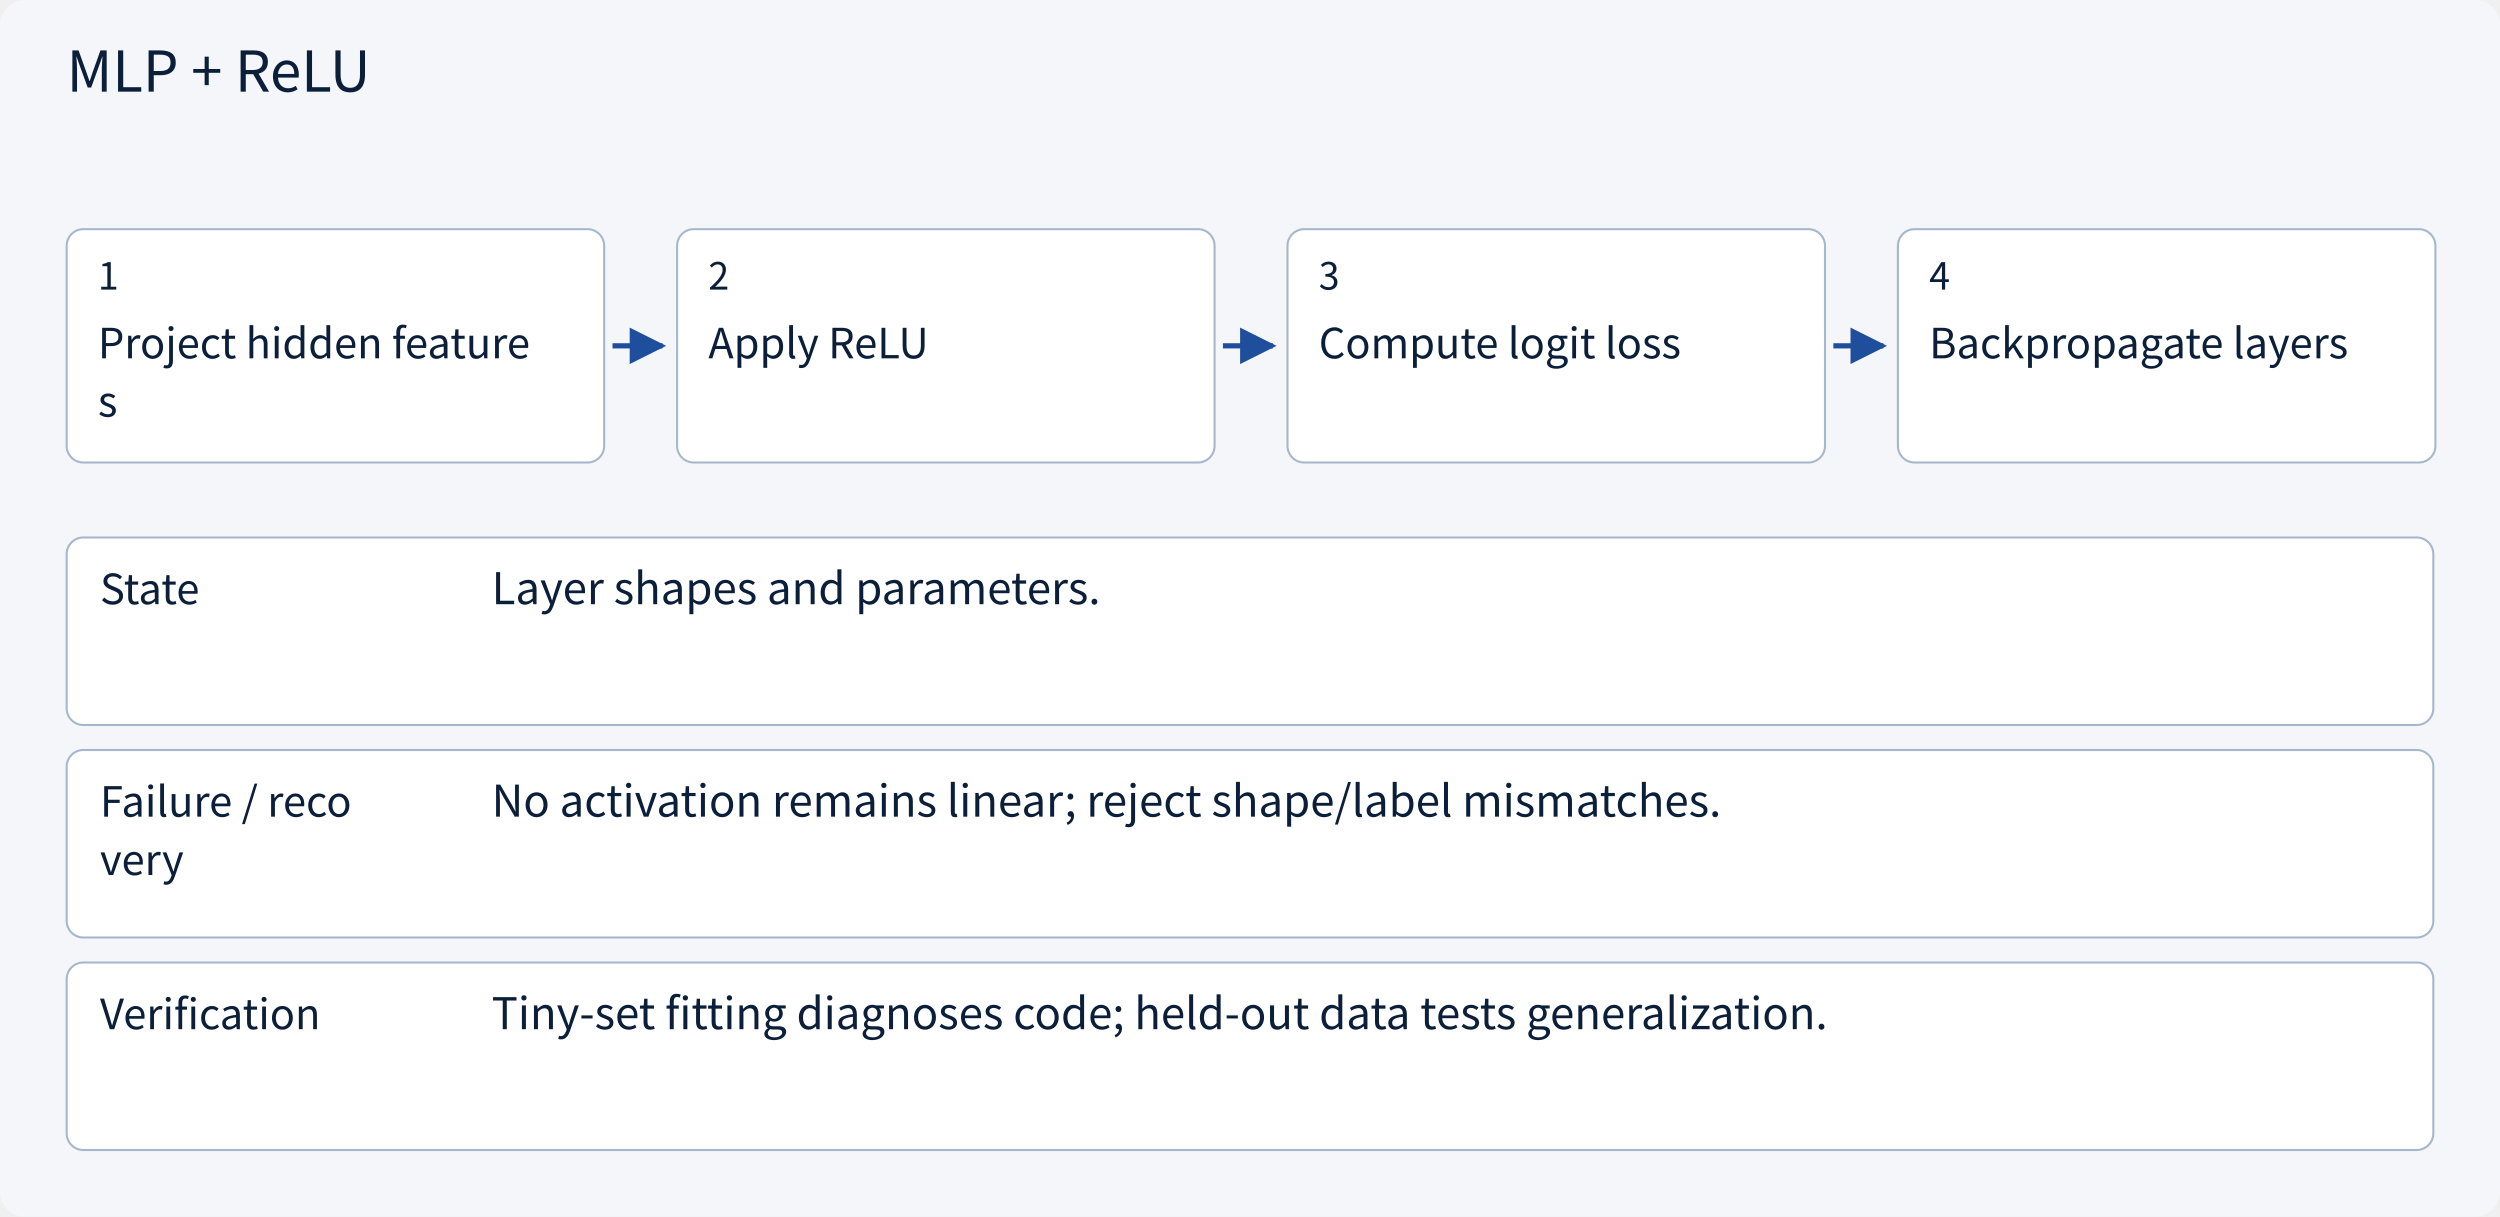
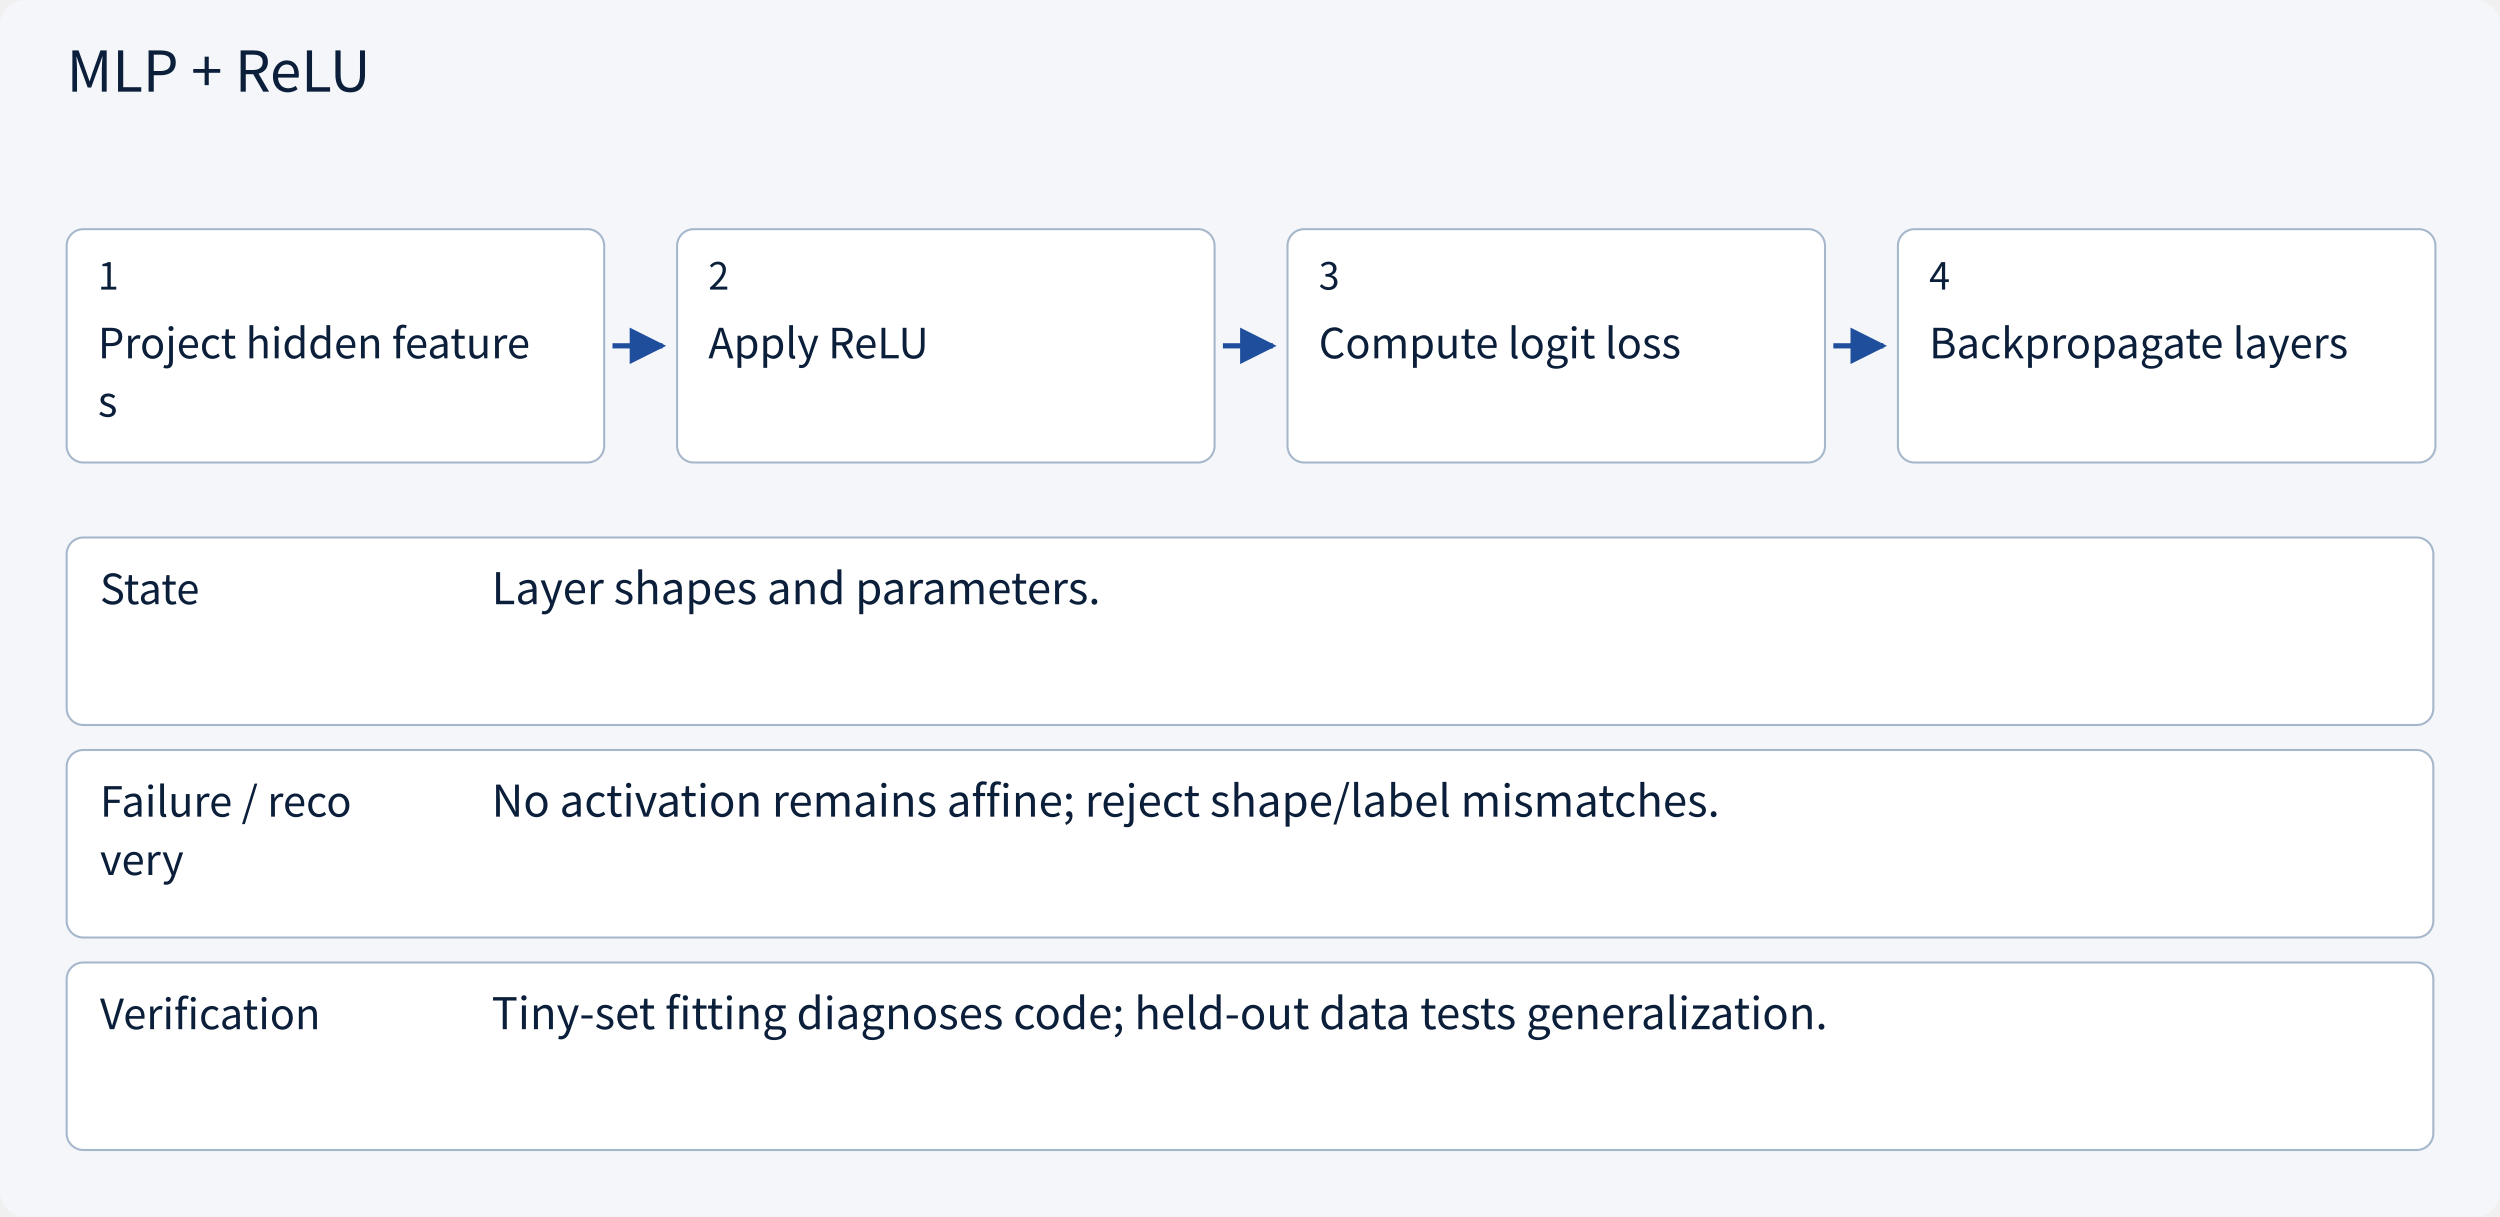
<svg xmlns="http://www.w3.org/2000/svg" viewBox="0 0 1200 584" width="1200" height="584" role="img" aria-labelledby="title desc">
  <defs>
    <marker id="arrow" viewBox="0 0 10 10" refX="9" refY="5" markerWidth="7" markerHeight="7" orient="auto">
      <path d="M0 0L10 5L0 10" fill="#1F4E9C" />
    </marker>
  </defs>
  <rect width="1200" height="584" rx="12" fill="#F4F6FA" />
  <g font-family="Noto Sans CJK SC,Microsoft YaHei,system-ui,sans-serif" fill="#0B1F3A">
    <text x="32" y="44" font-size="27" fill="#0B1F3A">MLP + ReLU</text>
    <rect x="32" y="110" width="258" height="112" rx="8" fill="white" stroke="#A6B7CC" />
    <text x="47" y="139" font-size="18" fill="#0B1F3A">1</text>
    <text x="47" y="172" font-size="20" fill="#0B1F3A">Project hidden feature</text>
    <text x="47" y="200" font-size="20" fill="#0B1F3A">s</text>
    <path d="M294 166.0L318 166.0" fill="none" stroke="#1F4E9C" stroke-width="2.5" marker-end="url(#arrow)" />
    <rect x="325" y="110" width="258" height="112" rx="8" fill="white" stroke="#A6B7CC" />
    <text x="340" y="139" font-size="18" fill="#0B1F3A">2</text>
    <text x="340" y="172" font-size="20" fill="#0B1F3A">Apply ReLU</text>
    <path d="M587 166.0L611 166.0" fill="none" stroke="#1F4E9C" stroke-width="2.5" marker-end="url(#arrow)" />
    <rect x="618" y="110" width="258" height="112" rx="8" fill="white" stroke="#A6B7CC" />
    <text x="633" y="139" font-size="18" fill="#0B1F3A">3</text>
    <text x="633" y="172" font-size="20" fill="#0B1F3A">Compute logit loss</text>
    <path d="M880 166.0L904 166.0" fill="none" stroke="#1F4E9C" stroke-width="2.5" marker-end="url(#arrow)" />
    <rect x="911" y="110" width="258" height="112" rx="8" fill="white" stroke="#A6B7CC" />
    <text x="926" y="139" font-size="18" fill="#0B1F3A">4</text>
    <text x="926" y="172" font-size="20" fill="#0B1F3A">Backpropagate layers</text>
    <rect x="32" y="258" width="1136" height="90" rx="8" fill="white" stroke="#A6B7CC" />
    <text x="48" y="290" font-size="20" fill="#0B1F3A">State</text>
    <text x="236" y="290" font-size="21" fill="#0B1F3A">Layer shapes and parameters.</text>
    <rect x="32" y="360" width="1136" height="90" rx="8" fill="white" stroke="#A6B7CC" />
    <text x="48" y="392" font-size="20" fill="#0B1F3A">Failure / reco</text>
    <text x="48" y="420" font-size="20" fill="#0B1F3A">very</text>
-     <text x="236" y="392" font-size="21" fill="#0B1F3A">No activation remains linear; reject shape/label mismatches.</text>
+     <text x="236" y="392" font-size="21" fill="#0B1F3A">No activation remains affine; reject shape/label mismatches.</text>
    <rect x="32" y="462" width="1136" height="90" rx="8" fill="white" stroke="#A6B7CC" />
    <text x="48" y="494" font-size="20" fill="#0B1F3A">Verification</text>
    <text x="236" y="494" font-size="21" fill="#0B1F3A">Tiny-set fitting diagnoses code; held-out data tests generalization.</text>
  </g>
</svg>
